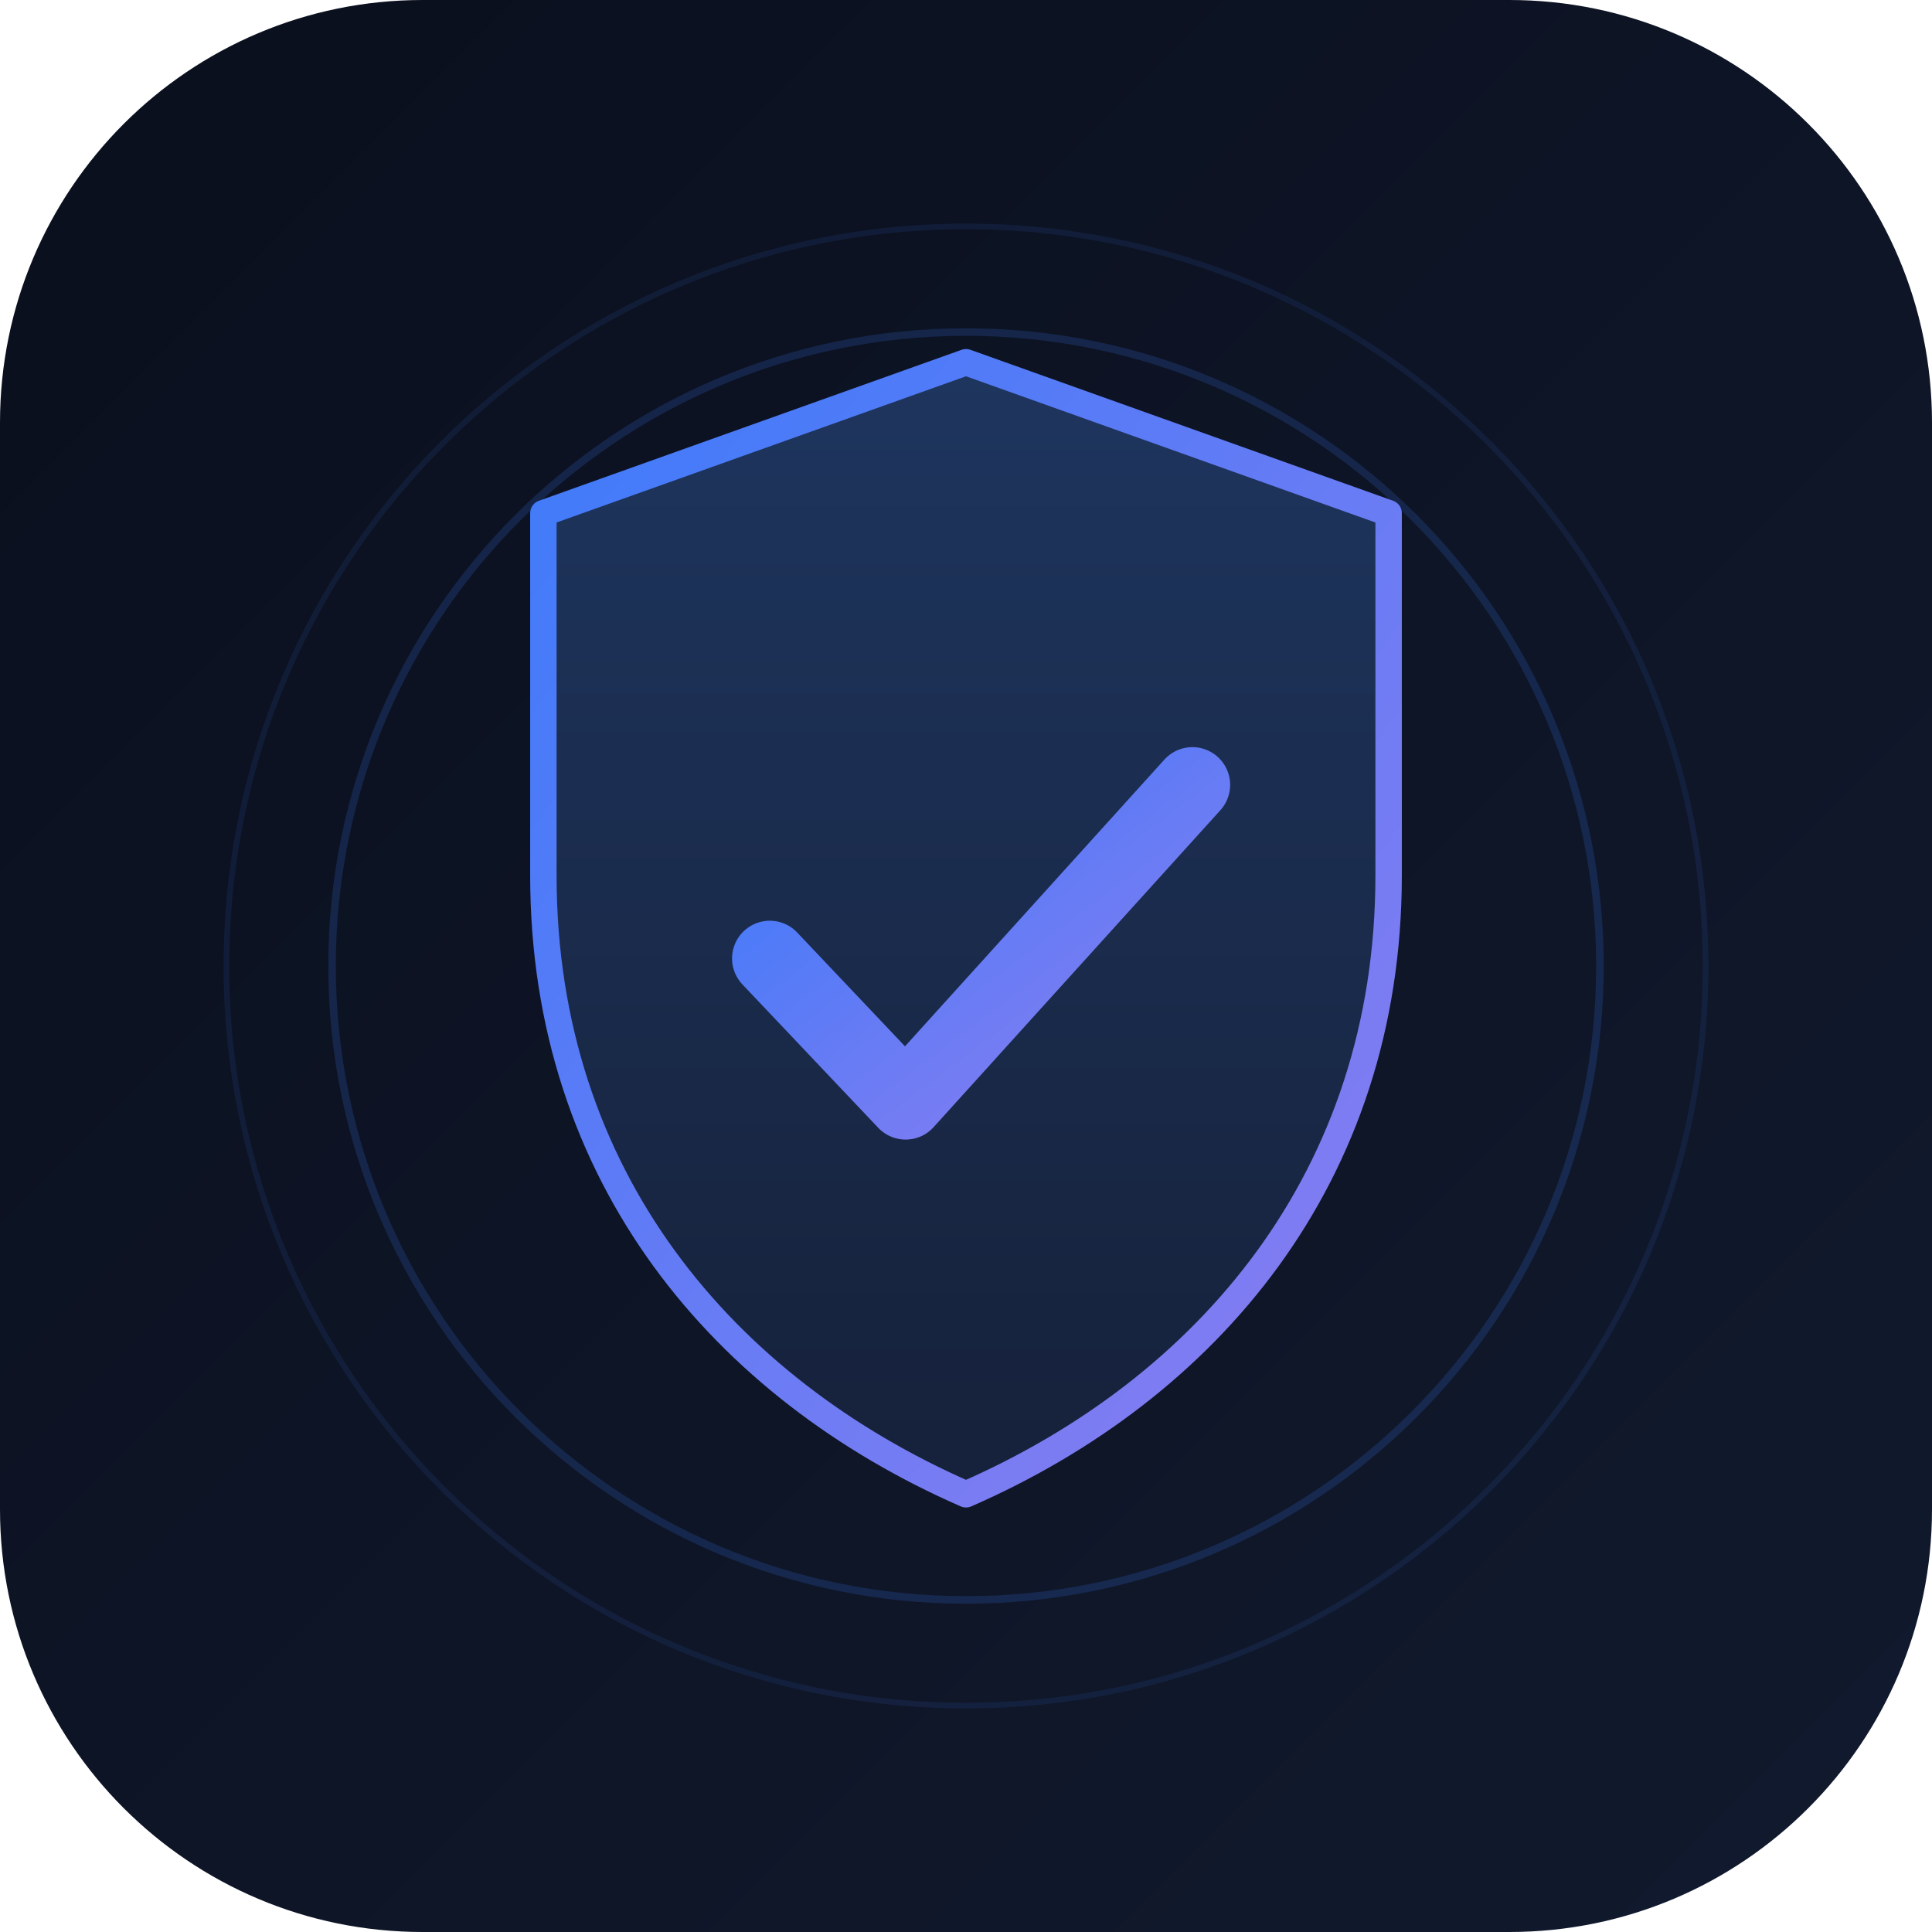
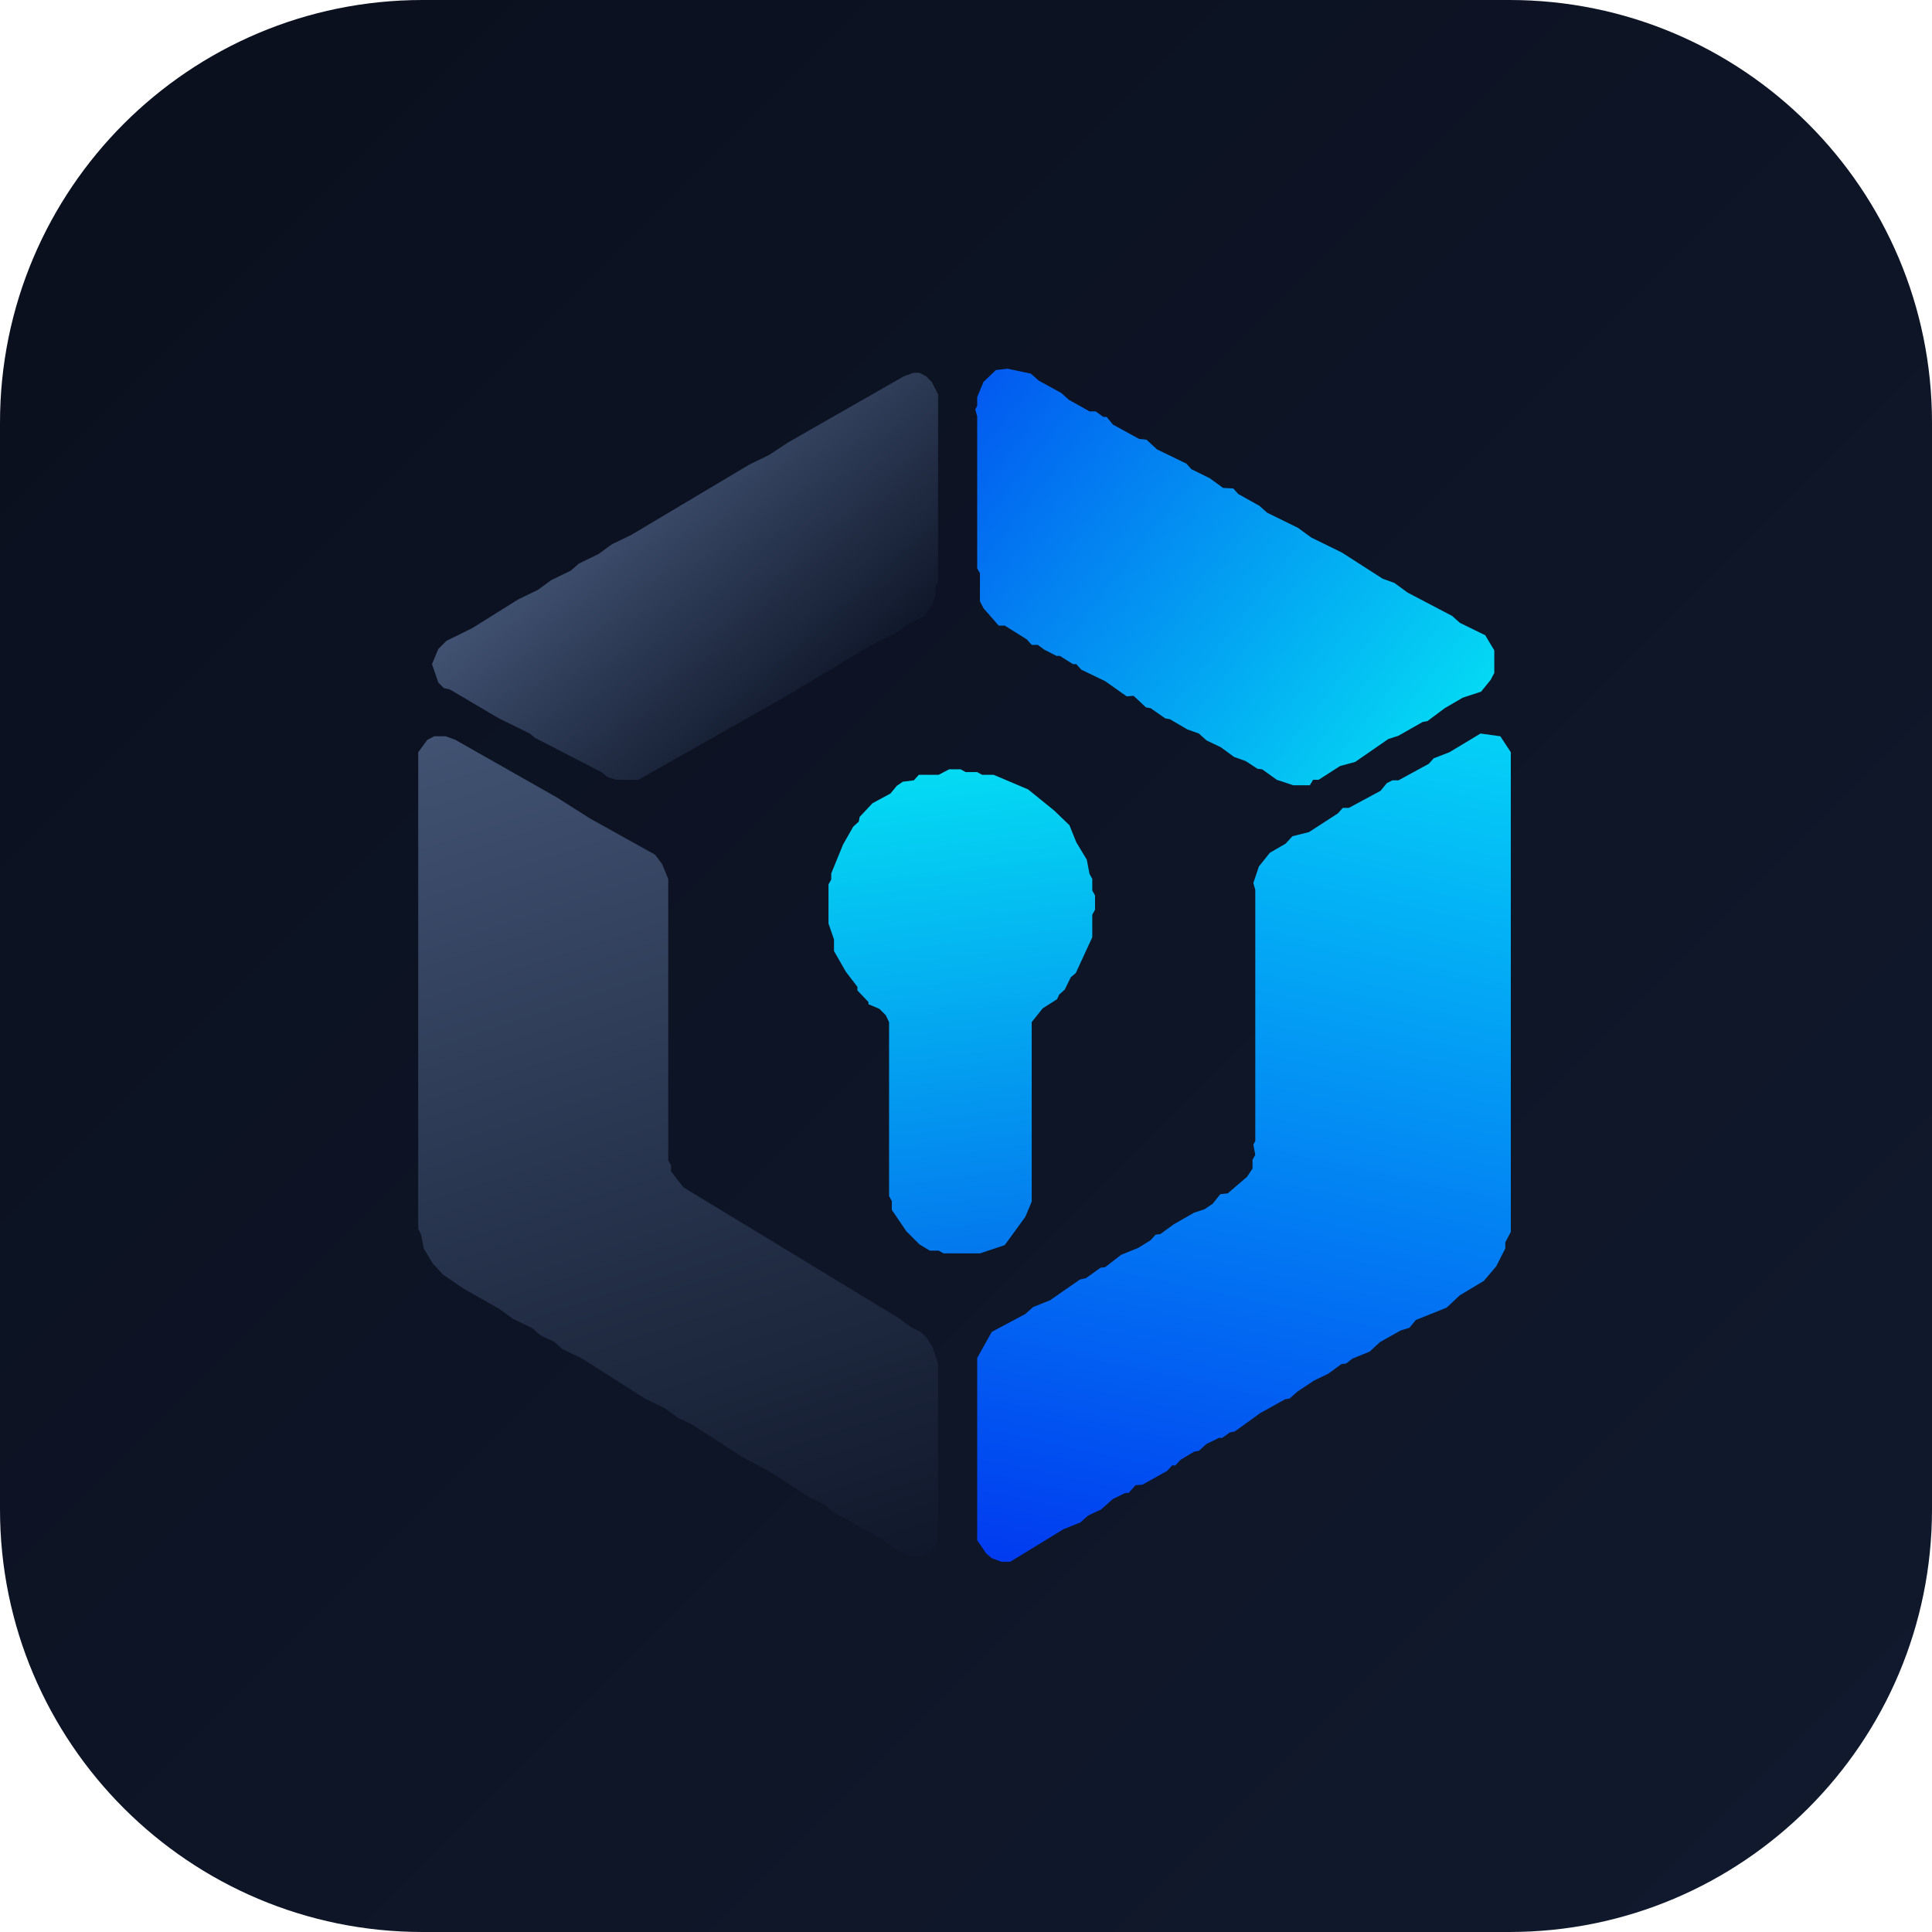
<svg xmlns="http://www.w3.org/2000/svg" width="512" height="512" viewBox="0 0 512 512">
  <defs>
-     <linearGradient id="bgGrad" x1="0%" y1="0%" x2="100%" y2="100%">
-       <stop offset="0%" stop-color="#0A0F1D" />
-       <stop offset="100%" stop-color="#111A2E" />
+     <linearGradient id="csbg" x1="0" y1="0" x2="1" y2="1">
+       <stop offset="0" stop-color="#0A0F1D" />
+       <stop offset="1" stop-color="#111A2E" />
    </linearGradient>
-     <linearGradient id="shieldGrad" x1="0%" y1="0%" x2="100%" y2="100%">
-       <stop offset="0%" stop-color="#3E7BFA" />
-       <stop offset="100%" stop-color="#8C7CF0" />
+     <linearGradient id="csg-TL" gradientUnits="userSpaceOnUse" x1="574.3" y1="393.9" x2="501.6" y2="312.9">
+       <stop offset="0" stop-color="#10182b" />
+       <stop offset="1" stop-color="#415272" />
    </linearGradient>
-     <linearGradient id="shieldFill" x1="0%" y1="0%" x2="0%" y2="100%">
-       <stop offset="0%" stop-color="#1E355E" />
-       <stop offset="100%" stop-color="#16213A" />
+     <linearGradient id="csg-L" gradientUnits="userSpaceOnUse" x1="555.7" y1="720.2" x2="450.2" y2="399.4">
+       <stop offset="0" stop-color="#10182b" />
+       <stop offset="1" stop-color="#415272" />
+     </linearGradient>
+     <linearGradient id="csg-TR" gradientUnits="userSpaceOnUse" x1="792.2" y1="415.9" x2="625.4" y2="285.8">
+       <stop offset="0" stop-color="#04d8f4" />
+       <stop offset="1" stop-color="#025af0" />
+     </linearGradient>
+     <linearGradient id="csg-R" gradientUnits="userSpaceOnUse" x1="782.6" y1="396.6" x2="712.2" y2="719.9">
+       <stop offset="0" stop-color="#04d1f7" />
+       <stop offset="1" stop-color="#013bf0" />
+     </linearGradient>
+     <linearGradient id="csg-KEY" gradientUnits="userSpaceOnUse" x1="614.8" y1="417.7" x2="636.8" y2="591.4">
+       <stop offset="0" stop-color="#04dbf3" />
+       <stop offset="1" stop-color="#0378ee" />
    </linearGradient>
  </defs>
-   <rect width="512" height="512" rx="112" fill="url(#bgGrad)" />
-   <circle cx="256" cy="256" r="168" fill="none" stroke="#3E7BFA" stroke-width="2" opacity="0.18" />
-   <circle cx="256" cy="256" r="196" fill="none" stroke="#3E7BFA" stroke-width="1.5" opacity="0.10" />
-   <path d="M256 96L368 136V232C368 312 320 368 256 396C192 368 144 312 144 232V136L256 96Z" fill="url(#shieldFill)" stroke="url(#shieldGrad)" stroke-width="7" stroke-linejoin="round" />
-   <path d="M204 254L240 292L316 208" stroke="url(#shieldGrad)" stroke-width="20" stroke-linecap="round" stroke-linejoin="round" fill="none" />
+   <rect width="512" height="512" rx="112" fill="url(#csbg)" />
+   <g transform="translate(-201.55 -100.48) scale(0.7297)">
+     <path fill="url(#csg-L)" d="M431.4 406.4 L428.1 410.9 L428.1 584.1 L429.1 585.9 L430.1 591.1 L433.4 596.6 L437.1 600.6 L444.4 605.6 L457.6 613.1 L462.4 616.6 L469.6 620.1 L472.4 622.6 L477.6 625.1 L480.4 627.6 L487.6 631.1 L510.4 645.6 L517.6 649.1 L522.4 652.6 L527.6 655.1 L545.4 666.6 L555.6 672.1 L570.4 681.6 L575.6 684.1 L578.4 686.6 L595.6 696.1 L600.4 699.6 L606.9 702.9 L611.1 702.9 L613.6 701.6 L615.6 699.6 L616.9 696.1 L616.9 632.9 L614.9 626.9 L612.6 623.4 L610.6 621.4 L607.4 619.9 L602.6 616.4 L524.4 568.9 L519.9 563.1 L519.9 560.9 L518.9 559.1 L518.9 456.9 L516.6 451.4 L514.1 448.1 L490.4 434.9 L478.6 427.4 L441.6 406.4 L438.1 405.1 L433.9 405.1Z" />
+     <path fill="url(#csg-TL)" d="M614.6 276.4 L612.6 274.4 L610.1 273.1 L607.9 273.1 L604.4 274.4 L562.4 298.4 L555.6 302.9 L548.4 306.4 L505.6 331.9 L498.4 335.4 L493.6 338.9 L486.4 342.4 L483.6 344.9 L476.4 348.4 L471.6 351.9 L464.4 355.4 L447.6 365.9 L438.4 370.4 L435.4 373.4 L433.1 378.9 L435.4 385.6 L437.4 387.6 L439.6 388.1 L457.4 398.6 L468.6 404.1 L470.4 405.6 L494.6 418.1 L496.9 419.9 L499.9 420.9 L508.1 420.9 L561.6 390.6 L592.4 372.1 L601.6 367.6 L606.4 364.1 L611.6 361.6 L614.9 357.1 L615.9 354.1 L615.9 350.9 L616.9 349.1 L616.9 280.9Z" />
+     <path fill="url(#csg-R)" d="M821.1 405.1 L813.9 404.1 L802.6 410.9 L796.9 413.1 L795.1 415.1 L784.1 421.1 L781.9 421.1 L779.9 422.1 L777.6 424.9 L766.1 431.1 L763.9 431.1 L762.1 433.1 L751.6 439.9 L745.6 441.4 L743.1 444.1 L737.4 447.4 L733.4 452.4 L731.4 458.4 L732.1 460.9 L732.1 552.1 L731.4 553.4 L732.1 557.1 L731.1 558.9 L731.1 562.1 L729.1 565.1 L722.1 571.1 L719.4 571.4 L716.6 574.9 L713.6 576.9 L709.9 578.1 L702.4 582.4 L697.6 585.9 L695.9 586.1 L694.1 588.1 L689.6 590.9 L683.4 593.4 L677.6 597.9 L675.9 598.1 L670.6 601.9 L668.4 602.4 L657.6 609.9 L651.4 612.4 L648.6 614.9 L636.4 621.4 L631.1 630.9 L631.1 697.1 L634.4 701.9 L636.4 703.6 L639.9 704.9 L643.1 704.9 L662.4 693.1 L668.6 690.6 L671.4 688.1 L676.1 685.9 L680.4 682.1 L684.9 679.9 L686.1 679.9 L688.6 677.1 L691.1 676.9 L700.1 671.9 L701.9 669.9 L703.1 669.9 L704.9 667.9 L709.9 664.9 L711.6 664.6 L714.4 662.1 L718.9 659.9 L720.1 659.9 L722.9 657.9 L724.6 657.6 L733.9 650.9 L742.9 645.9 L744.6 645.6 L747.4 643.1 L753.4 639.1 L758.6 636.6 L763.4 633.1 L765.1 632.9 L767.4 631.1 L773.6 628.6 L777.4 625.1 L784.9 620.9 L788.1 619.9 L790.4 617.1 L801.6 612.6 L806.4 608.1 L815.1 602.9 L819.6 597.6 L822.9 591.1 L822.9 588.9 L824.9 585.1 L824.9 410.9Z" />
+     <path fill="url(#csg-TR)" d="M633.4 276.4 L631.1 281.9 L631.1 285.1 L630.4 286.4 L631.1 288.9 L631.1 344.1 L632.1 345.9 L632.1 356.1 L633.4 358.6 L638.9 364.9 L641.1 364.9 L649.1 369.9 L650.9 371.9 L653.1 371.9 L655.4 373.6 L659.9 375.9 L661.1 375.9 L665.9 378.9 L667.1 378.9 L668.9 380.9 L677.6 385.1 L685.4 390.6 L687.9 390.4 L692.4 394.6 L694.1 394.9 L699.4 398.6 L701.1 398.9 L707.4 402.6 L711.6 404.1 L714.4 406.6 L719.6 409.1 L724.4 412.6 L728.6 414.1 L732.9 416.9 L734.6 417.1 L739.9 420.9 L745.9 422.9 L751.9 422.9 L753.1 420.9 L755.1 420.9 L762.9 415.9 L768.4 414.4 L780.4 406.1 L784.1 404.9 L792.9 399.9 L794.6 399.6 L800.9 394.9 L807.4 391.1 L814.1 388.9 L817.6 384.6 L818.9 382.1 L818.9 373.9 L815.6 368.4 L806.4 363.9 L803.6 361.4 L787.4 352.9 L782.6 349.4 L778.4 347.9 L763.6 338.4 L752.4 332.9 L747.6 329.4 L736.4 323.9 L733.6 321.4 L725.9 317.1 L724.1 315.1 L720.4 314.9 L715.6 311.4 L708.9 308.1 L707.1 306.1 L696.4 300.9 L692.6 297.4 L689.9 297.1 L680.4 291.9 L678.1 289.1 L676.9 289.1 L674.1 287.1 L671.9 287.1 L664.4 282.9 L661.6 280.4 L653.4 275.9 L650.6 273.4 L642.1 271.6 L637.9 272.1Z" />
+     <path fill="url(#csg-KEY)" d="M620.9 417.1 L617.1 419.1 L609.9 419.1 L608.1 421.1 L604.1 421.6 L601.9 423.1 L599.6 425.9 L593.1 429.4 L588.4 434.4 L588.1 436.1 L586.1 437.9 L582.4 444.4 L578.1 454.9 L578.1 457.1 L577.1 458.9 L577.1 473.1 L579.1 478.9 L579.1 483.1 L583.4 490.6 L587.6 496.1 L587.6 497.4 L591.6 501.6 L591.6 502.4 L595.6 504.1 L597.9 506.4 L599.1 508.9 L599.1 572.1 L600.1 573.9 L600.1 577.1 L605.4 584.9 L610.1 589.6 L613.9 591.9 L617.1 591.9 L618.9 592.9 L632.1 592.9 L641.1 589.9 L648.6 579.6 L650.9 574.1 L650.9 508.9 L654.9 503.9 L660.1 500.6 L660.9 498.9 L662.9 497.1 L665.1 492.6 L666.9 491.1 L672.9 478.1 L672.9 469.9 L673.9 468.1 L673.9 462.9 L672.9 461.1 L672.9 456.9 L671.9 455.1 L670.9 449.9 L667.1 443.6 L664.6 437.4 L659.1 432.1 L649.6 424.4 L637.1 419.1 L632.9 419.1 L631.1 418.1 L626.9 418.1 L625.1 417.1Z" />
+   </g>
</svg>
